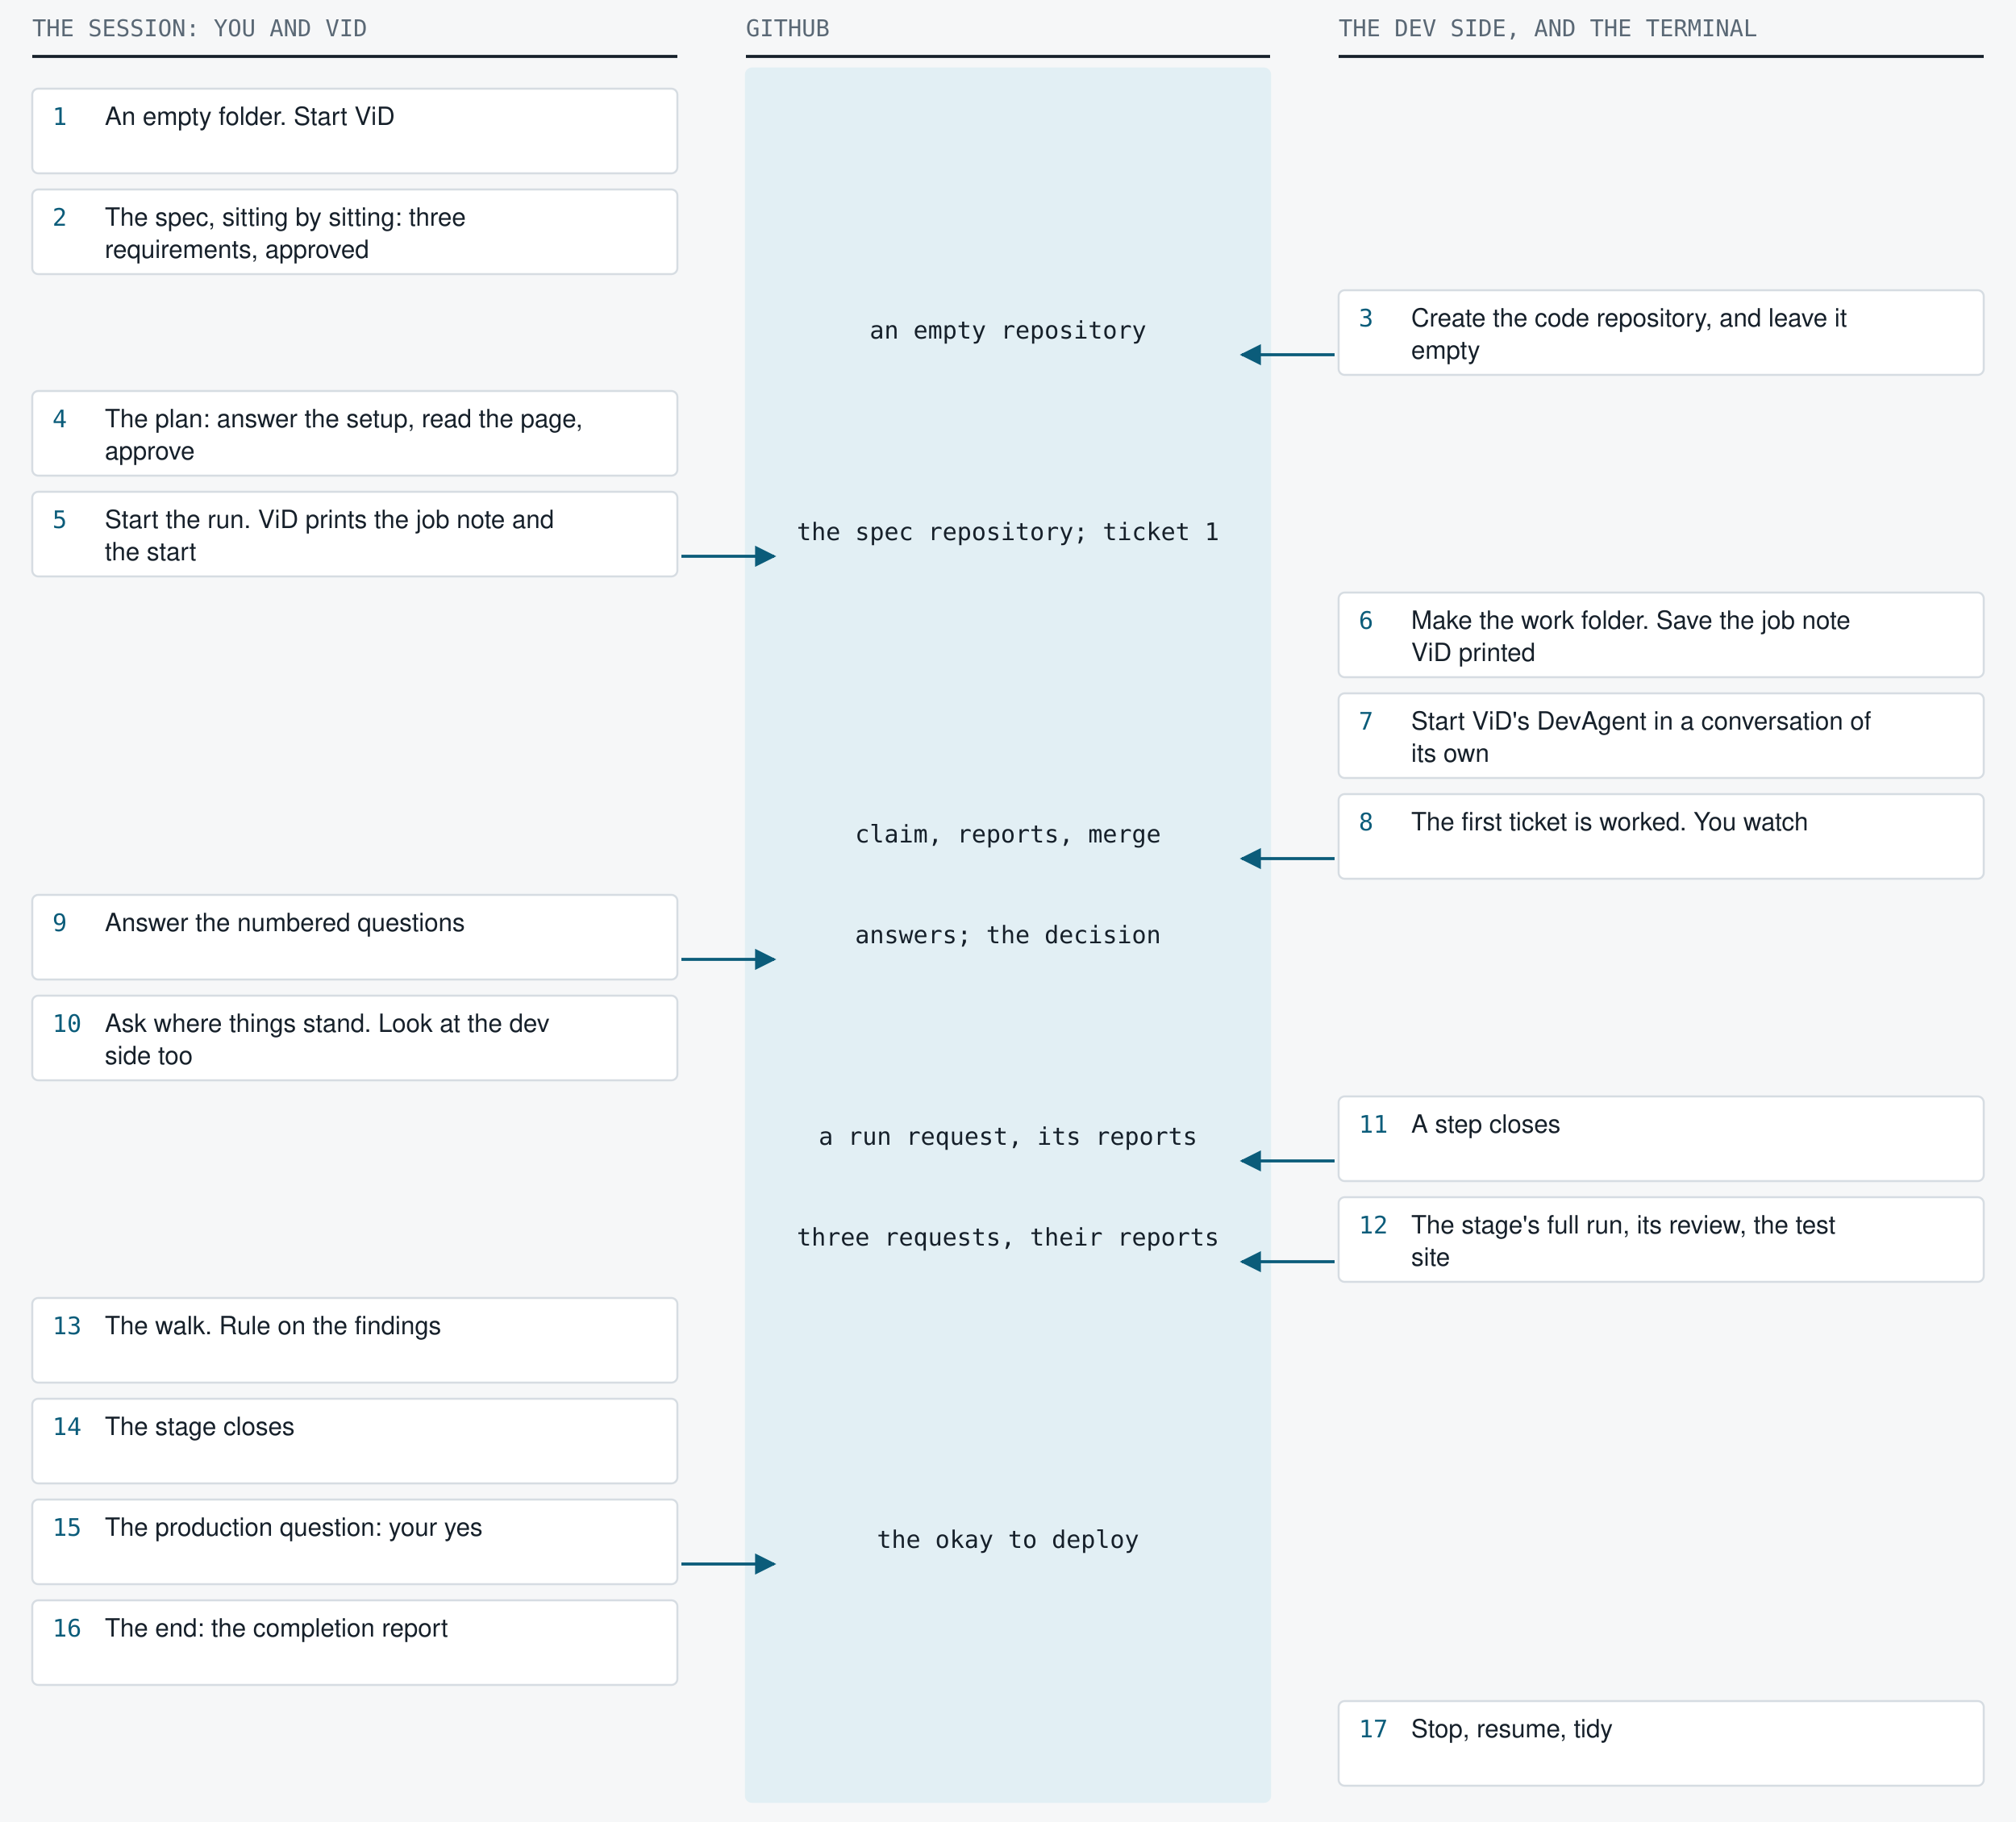
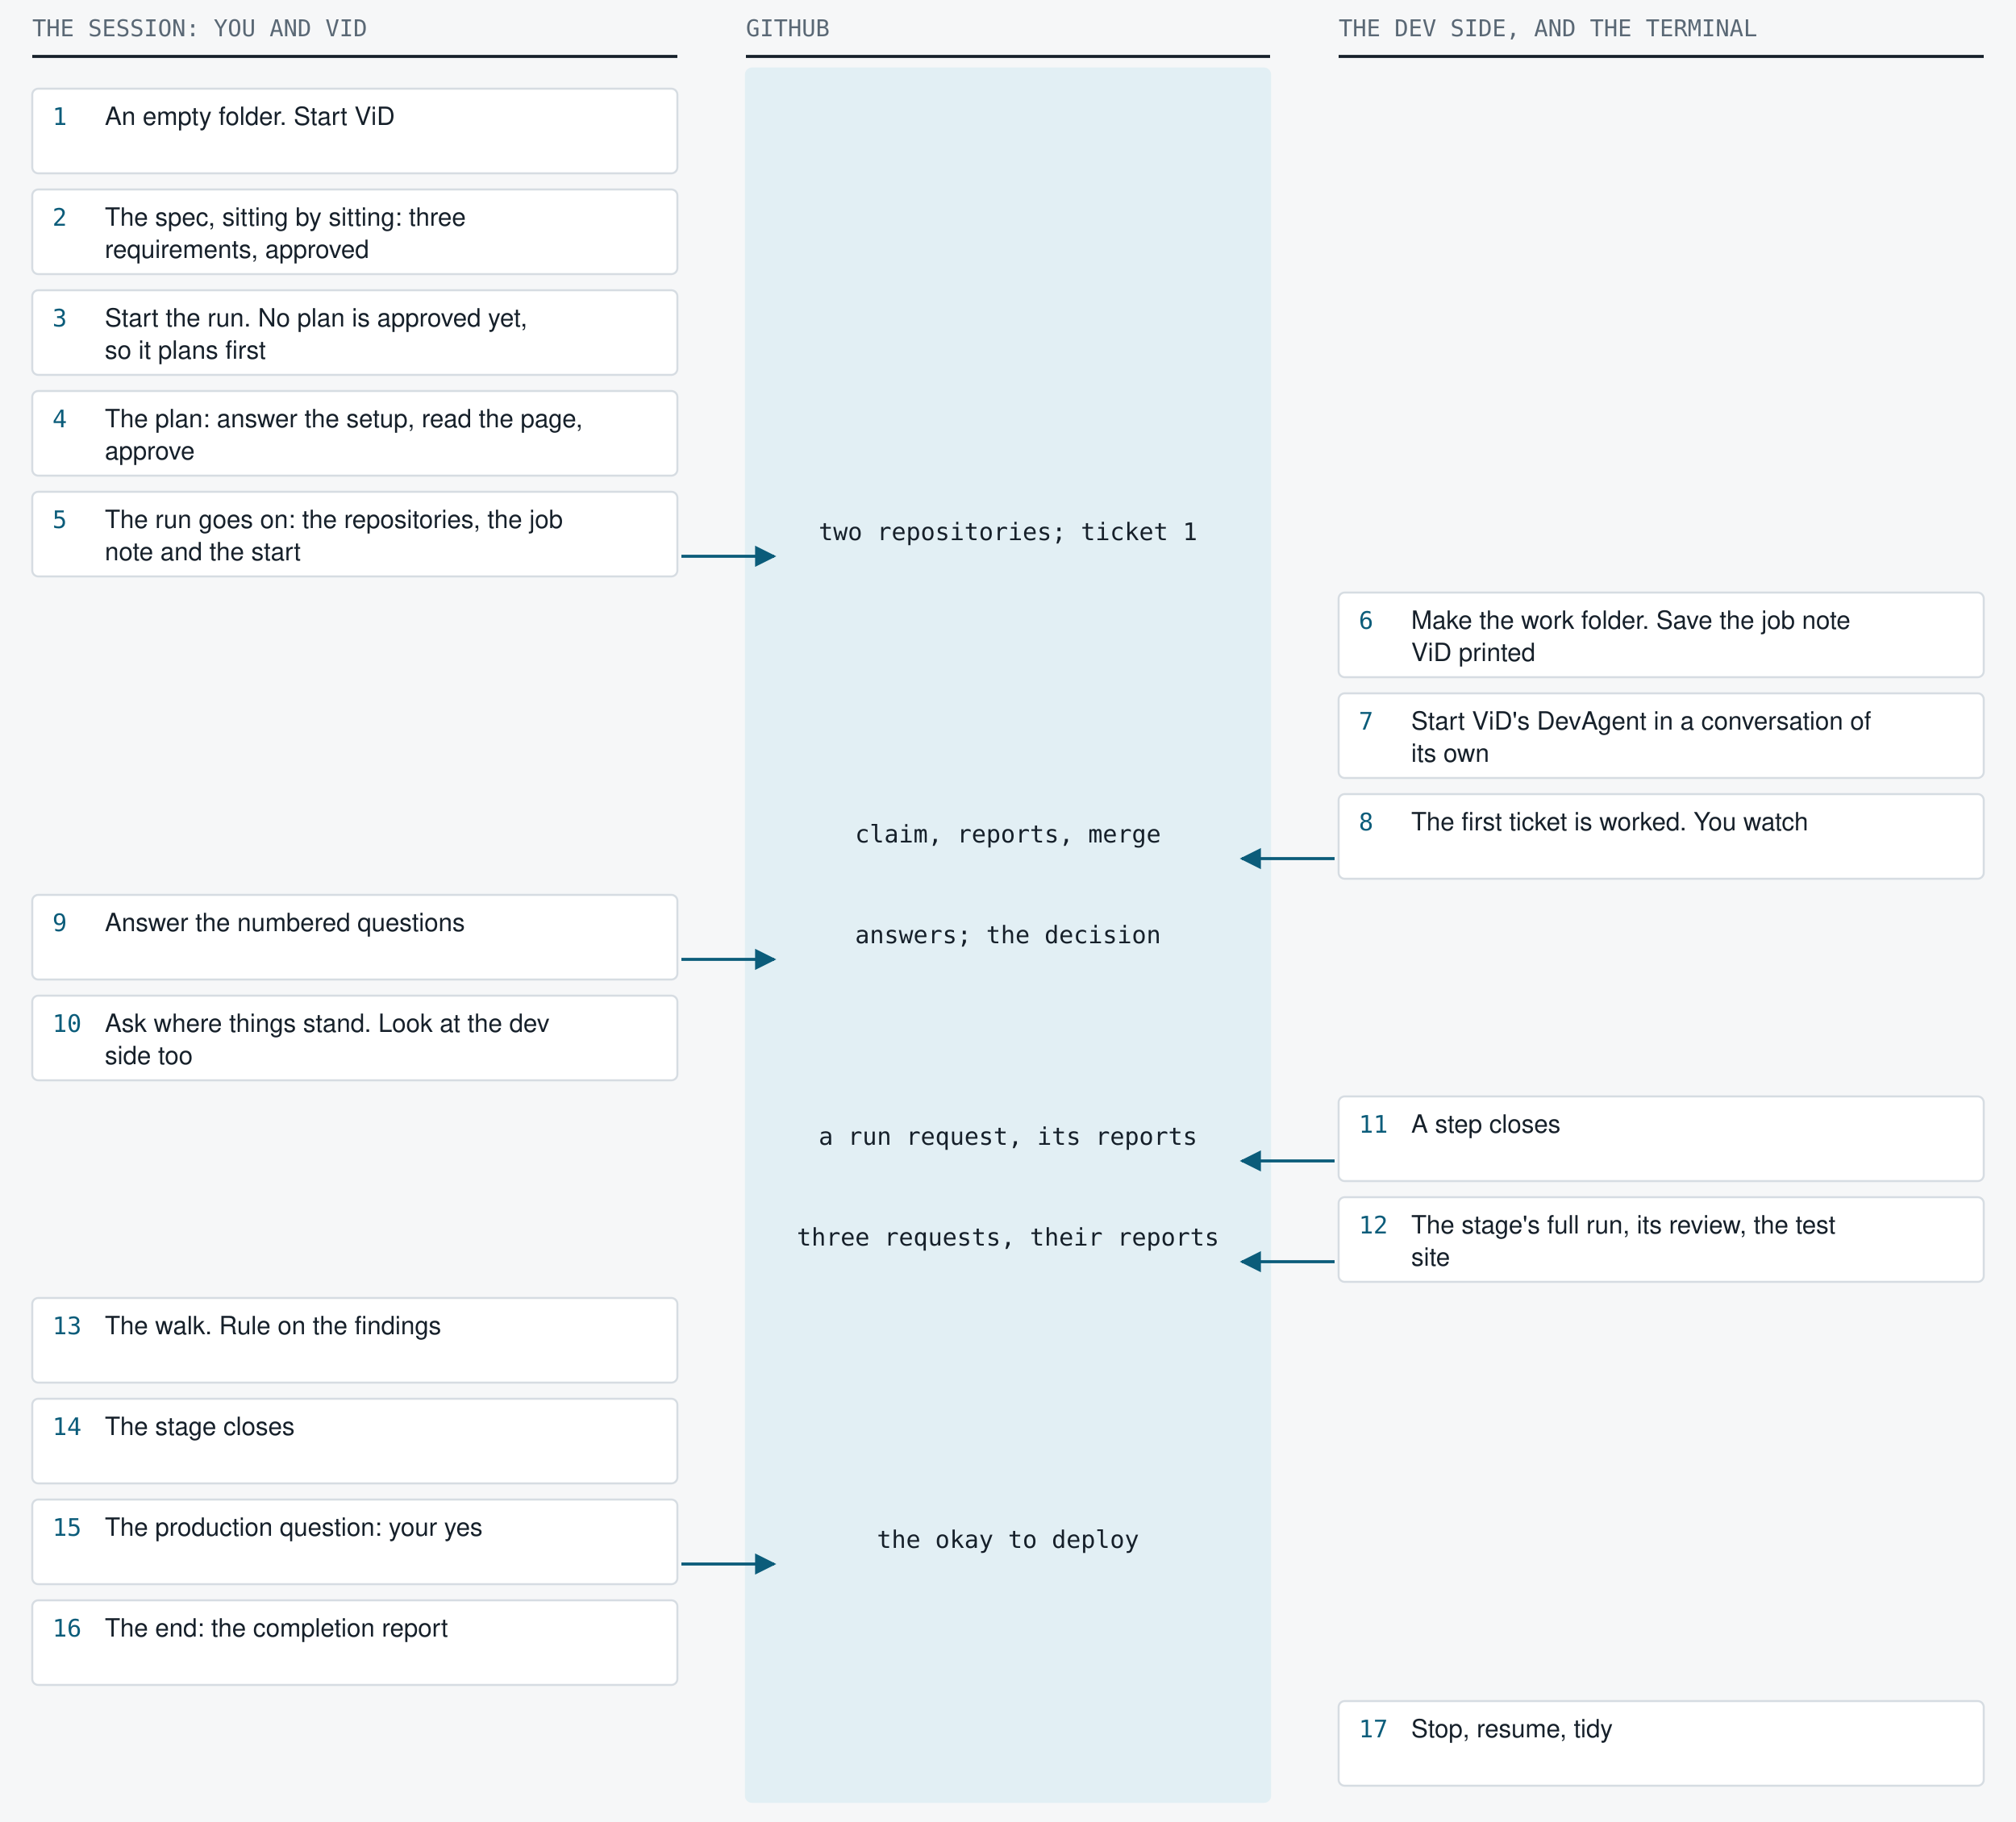
<svg xmlns="http://www.w3.org/2000/svg" viewBox="0 0 1000 904" width="1000" height="904" role="img" aria-label="The seventeen stops of the tutorial, and which seat each is done from">
  <rect x="0" y="0" width="1000" height="904" fill="#f6f7f8" />
  <defs>
    <marker id="ah" viewBox="0 0 10 10" refX="9" refY="5" markerWidth="7" markerHeight="7" orient="auto-start-reverse">
      <path d="M0 0L10 5L0 10z" style="fill:#0b5c7a" />
    </marker>
  </defs>
  <text x="16" y="18" text-anchor="start" style="fill:#5a6875;font-size:11.5px;font-weight:400;font-family:ui-monospace, 'SF Mono', Menlo, Consolas, monospace">THE SESSION: YOU AND VID</text>
  <line x1="16" y1="28" x2="336" y2="28" style="stroke:#16202a" stroke-width="1.5" />
  <text x="370" y="18" text-anchor="start" style="fill:#5a6875;font-size:11.5px;font-weight:400;font-family:ui-monospace, 'SF Mono', Menlo, Consolas, monospace">GITHUB</text>
  <line x1="370" y1="28" x2="630" y2="28" style="stroke:#16202a" stroke-width="1.5" />
  <text x="664" y="18" text-anchor="start" style="fill:#5a6875;font-size:11.5px;font-weight:400;font-family:ui-monospace, 'SF Mono', Menlo, Consolas, monospace">THE DEV SIDE, AND THE TERMINAL</text>
  <line x1="664" y1="28" x2="984" y2="28" style="stroke:#16202a" stroke-width="1.5" />
  <rect x="370" y="34" width="260" height="860" rx="3" style="fill:#e2eff4;stroke:#e2eff4" stroke-width="1" />
  <rect x="16" y="44" width="320" height="42" rx="3" style="fill:#ffffff;stroke:#d6dce2" stroke-width="1" />
  <text x="26" y="62" text-anchor="start" style="fill:#0b5c7a;font-size:12px;font-weight:500;font-family:ui-monospace, 'SF Mono', Menlo, Consolas, monospace">1</text>
  <text x="52" y="62" text-anchor="start" style="fill:#16202a;font-size:12.5px;font-weight:400;font-family:system-ui, -apple-system, 'Segoe UI', Helvetica, Arial, sans-serif">An empty folder. Start ViD</text>
  <rect x="16" y="94" width="320" height="42" rx="3" style="fill:#ffffff;stroke:#d6dce2" stroke-width="1" />
  <text x="26" y="112" text-anchor="start" style="fill:#0b5c7a;font-size:12px;font-weight:500;font-family:ui-monospace, 'SF Mono', Menlo, Consolas, monospace">2</text>
  <text x="52" y="112" text-anchor="start" style="fill:#16202a;font-size:12.5px;font-weight:400;font-family:system-ui, -apple-system, 'Segoe UI', Helvetica, Arial, sans-serif">The spec, sitting by sitting: three</text>
  <text x="52" y="128" text-anchor="start" style="fill:#16202a;font-size:12.5px;font-weight:400;font-family:system-ui, -apple-system, 'Segoe UI', Helvetica, Arial, sans-serif">requirements, approved</text>
-   <rect x="664" y="144" width="320" height="42" rx="3" style="fill:#ffffff;stroke:#d6dce2" stroke-width="1" />
-   <text x="674" y="162" text-anchor="start" style="fill:#0b5c7a;font-size:12px;font-weight:500;font-family:ui-monospace, 'SF Mono', Menlo, Consolas, monospace">3</text>
-   <text x="700" y="162" text-anchor="start" style="fill:#16202a;font-size:12.5px;font-weight:400;font-family:system-ui, -apple-system, 'Segoe UI', Helvetica, Arial, sans-serif">Create the code repository, and leave it</text>
-   <text x="700" y="178" text-anchor="start" style="fill:#16202a;font-size:12.5px;font-weight:400;font-family:system-ui, -apple-system, 'Segoe UI', Helvetica, Arial, sans-serif">empty</text>
-   <text x="500" y="168" text-anchor="middle" style="fill:#16202a;font-size:12px;font-weight:400;font-family:ui-monospace, 'SF Mono', Menlo, Consolas, monospace">an empty repository</text>
-   <line x1="662" y1="176" x2="616" y2="176" style="stroke:#0b5c7a" stroke-width="1.5" marker-end="url(#ah)" />
+   <rect x="16" y="144" width="320" height="42" rx="3" style="fill:#ffffff;stroke:#d6dce2" stroke-width="1" />
+   <text x="26" y="162" text-anchor="start" style="fill:#0b5c7a;font-size:12px;font-weight:500;font-family:ui-monospace, 'SF Mono', Menlo, Consolas, monospace">3</text>
+   <text x="52" y="162" text-anchor="start" style="fill:#16202a;font-size:12.5px;font-weight:400;font-family:system-ui, -apple-system, 'Segoe UI', Helvetica, Arial, sans-serif">Start the run. No plan is approved yet,</text>
+   <text x="52" y="178" text-anchor="start" style="fill:#16202a;font-size:12.5px;font-weight:400;font-family:system-ui, -apple-system, 'Segoe UI', Helvetica, Arial, sans-serif">so it plans first</text>
  <rect x="16" y="194" width="320" height="42" rx="3" style="fill:#ffffff;stroke:#d6dce2" stroke-width="1" />
  <text x="26" y="212" text-anchor="start" style="fill:#0b5c7a;font-size:12px;font-weight:500;font-family:ui-monospace, 'SF Mono', Menlo, Consolas, monospace">4</text>
  <text x="52" y="212" text-anchor="start" style="fill:#16202a;font-size:12.5px;font-weight:400;font-family:system-ui, -apple-system, 'Segoe UI', Helvetica, Arial, sans-serif">The plan: answer the setup, read the page,</text>
  <text x="52" y="228" text-anchor="start" style="fill:#16202a;font-size:12.5px;font-weight:400;font-family:system-ui, -apple-system, 'Segoe UI', Helvetica, Arial, sans-serif">approve</text>
  <rect x="16" y="244" width="320" height="42" rx="3" style="fill:#ffffff;stroke:#d6dce2" stroke-width="1" />
  <text x="26" y="262" text-anchor="start" style="fill:#0b5c7a;font-size:12px;font-weight:500;font-family:ui-monospace, 'SF Mono', Menlo, Consolas, monospace">5</text>
-   <text x="52" y="262" text-anchor="start" style="fill:#16202a;font-size:12.5px;font-weight:400;font-family:system-ui, -apple-system, 'Segoe UI', Helvetica, Arial, sans-serif">Start the run. ViD prints the job note and</text>
-   <text x="52" y="278" text-anchor="start" style="fill:#16202a;font-size:12.5px;font-weight:400;font-family:system-ui, -apple-system, 'Segoe UI', Helvetica, Arial, sans-serif">the start</text>
-   <text x="500" y="268" text-anchor="middle" style="fill:#16202a;font-size:12px;font-weight:400;font-family:ui-monospace, 'SF Mono', Menlo, Consolas, monospace">the spec repository; ticket 1</text>
+   <text x="52" y="262" text-anchor="start" style="fill:#16202a;font-size:12.5px;font-weight:400;font-family:system-ui, -apple-system, 'Segoe UI', Helvetica, Arial, sans-serif">The run goes on: the repositories, the job</text>
+   <text x="52" y="278" text-anchor="start" style="fill:#16202a;font-size:12.5px;font-weight:400;font-family:system-ui, -apple-system, 'Segoe UI', Helvetica, Arial, sans-serif">note and the start</text>
+   <text x="500" y="268" text-anchor="middle" style="fill:#16202a;font-size:12px;font-weight:400;font-family:ui-monospace, 'SF Mono', Menlo, Consolas, monospace">two repositories; ticket 1</text>
  <line x1="338" y1="276" x2="384" y2="276" style="stroke:#0b5c7a" stroke-width="1.5" marker-end="url(#ah)" />
  <rect x="664" y="294" width="320" height="42" rx="3" style="fill:#ffffff;stroke:#d6dce2" stroke-width="1" />
  <text x="674" y="312" text-anchor="start" style="fill:#0b5c7a;font-size:12px;font-weight:500;font-family:ui-monospace, 'SF Mono', Menlo, Consolas, monospace">6</text>
  <text x="700" y="312" text-anchor="start" style="fill:#16202a;font-size:12.5px;font-weight:400;font-family:system-ui, -apple-system, 'Segoe UI', Helvetica, Arial, sans-serif">Make the work folder. Save the job note</text>
  <text x="700" y="328" text-anchor="start" style="fill:#16202a;font-size:12.5px;font-weight:400;font-family:system-ui, -apple-system, 'Segoe UI', Helvetica, Arial, sans-serif">ViD printed</text>
  <rect x="664" y="344" width="320" height="42" rx="3" style="fill:#ffffff;stroke:#d6dce2" stroke-width="1" />
  <text x="674" y="362" text-anchor="start" style="fill:#0b5c7a;font-size:12px;font-weight:500;font-family:ui-monospace, 'SF Mono', Menlo, Consolas, monospace">7</text>
  <text x="700" y="362" text-anchor="start" style="fill:#16202a;font-size:12.5px;font-weight:400;font-family:system-ui, -apple-system, 'Segoe UI', Helvetica, Arial, sans-serif">Start ViD's DevAgent in a conversation of</text>
  <text x="700" y="378" text-anchor="start" style="fill:#16202a;font-size:12.5px;font-weight:400;font-family:system-ui, -apple-system, 'Segoe UI', Helvetica, Arial, sans-serif">its own</text>
  <rect x="664" y="394" width="320" height="42" rx="3" style="fill:#ffffff;stroke:#d6dce2" stroke-width="1" />
  <text x="674" y="412" text-anchor="start" style="fill:#0b5c7a;font-size:12px;font-weight:500;font-family:ui-monospace, 'SF Mono', Menlo, Consolas, monospace">8</text>
  <text x="700" y="412" text-anchor="start" style="fill:#16202a;font-size:12.5px;font-weight:400;font-family:system-ui, -apple-system, 'Segoe UI', Helvetica, Arial, sans-serif">The first ticket is worked. You watch</text>
  <text x="500" y="418" text-anchor="middle" style="fill:#16202a;font-size:12px;font-weight:400;font-family:ui-monospace, 'SF Mono', Menlo, Consolas, monospace">claim, reports, merge</text>
  <line x1="662" y1="426" x2="616" y2="426" style="stroke:#0b5c7a" stroke-width="1.5" marker-end="url(#ah)" />
  <rect x="16" y="444" width="320" height="42" rx="3" style="fill:#ffffff;stroke:#d6dce2" stroke-width="1" />
  <text x="26" y="462" text-anchor="start" style="fill:#0b5c7a;font-size:12px;font-weight:500;font-family:ui-monospace, 'SF Mono', Menlo, Consolas, monospace">9</text>
  <text x="52" y="462" text-anchor="start" style="fill:#16202a;font-size:12.5px;font-weight:400;font-family:system-ui, -apple-system, 'Segoe UI', Helvetica, Arial, sans-serif">Answer the numbered questions</text>
  <text x="500" y="468" text-anchor="middle" style="fill:#16202a;font-size:12px;font-weight:400;font-family:ui-monospace, 'SF Mono', Menlo, Consolas, monospace">answers; the decision</text>
  <line x1="338" y1="476" x2="384" y2="476" style="stroke:#0b5c7a" stroke-width="1.5" marker-end="url(#ah)" />
  <rect x="16" y="494" width="320" height="42" rx="3" style="fill:#ffffff;stroke:#d6dce2" stroke-width="1" />
  <text x="26" y="512" text-anchor="start" style="fill:#0b5c7a;font-size:12px;font-weight:500;font-family:ui-monospace, 'SF Mono', Menlo, Consolas, monospace">10</text>
  <text x="52" y="512" text-anchor="start" style="fill:#16202a;font-size:12.5px;font-weight:400;font-family:system-ui, -apple-system, 'Segoe UI', Helvetica, Arial, sans-serif">Ask where things stand. Look at the dev</text>
  <text x="52" y="528" text-anchor="start" style="fill:#16202a;font-size:12.5px;font-weight:400;font-family:system-ui, -apple-system, 'Segoe UI', Helvetica, Arial, sans-serif">side too</text>
  <rect x="664" y="544" width="320" height="42" rx="3" style="fill:#ffffff;stroke:#d6dce2" stroke-width="1" />
  <text x="674" y="562" text-anchor="start" style="fill:#0b5c7a;font-size:12px;font-weight:500;font-family:ui-monospace, 'SF Mono', Menlo, Consolas, monospace">11</text>
  <text x="700" y="562" text-anchor="start" style="fill:#16202a;font-size:12.5px;font-weight:400;font-family:system-ui, -apple-system, 'Segoe UI', Helvetica, Arial, sans-serif">A step closes</text>
  <text x="500" y="568" text-anchor="middle" style="fill:#16202a;font-size:12px;font-weight:400;font-family:ui-monospace, 'SF Mono', Menlo, Consolas, monospace">a run request, its reports</text>
  <line x1="662" y1="576" x2="616" y2="576" style="stroke:#0b5c7a" stroke-width="1.5" marker-end="url(#ah)" />
  <rect x="664" y="594" width="320" height="42" rx="3" style="fill:#ffffff;stroke:#d6dce2" stroke-width="1" />
  <text x="674" y="612" text-anchor="start" style="fill:#0b5c7a;font-size:12px;font-weight:500;font-family:ui-monospace, 'SF Mono', Menlo, Consolas, monospace">12</text>
  <text x="700" y="612" text-anchor="start" style="fill:#16202a;font-size:12.5px;font-weight:400;font-family:system-ui, -apple-system, 'Segoe UI', Helvetica, Arial, sans-serif">The stage's full run, its review, the test</text>
  <text x="700" y="628" text-anchor="start" style="fill:#16202a;font-size:12.5px;font-weight:400;font-family:system-ui, -apple-system, 'Segoe UI', Helvetica, Arial, sans-serif">site</text>
  <text x="500" y="618" text-anchor="middle" style="fill:#16202a;font-size:12px;font-weight:400;font-family:ui-monospace, 'SF Mono', Menlo, Consolas, monospace">three requests, their reports</text>
  <line x1="662" y1="626" x2="616" y2="626" style="stroke:#0b5c7a" stroke-width="1.5" marker-end="url(#ah)" />
  <rect x="16" y="644" width="320" height="42" rx="3" style="fill:#ffffff;stroke:#d6dce2" stroke-width="1" />
  <text x="26" y="662" text-anchor="start" style="fill:#0b5c7a;font-size:12px;font-weight:500;font-family:ui-monospace, 'SF Mono', Menlo, Consolas, monospace">13</text>
  <text x="52" y="662" text-anchor="start" style="fill:#16202a;font-size:12.5px;font-weight:400;font-family:system-ui, -apple-system, 'Segoe UI', Helvetica, Arial, sans-serif">The walk. Rule on the findings</text>
  <rect x="16" y="694" width="320" height="42" rx="3" style="fill:#ffffff;stroke:#d6dce2" stroke-width="1" />
  <text x="26" y="712" text-anchor="start" style="fill:#0b5c7a;font-size:12px;font-weight:500;font-family:ui-monospace, 'SF Mono', Menlo, Consolas, monospace">14</text>
  <text x="52" y="712" text-anchor="start" style="fill:#16202a;font-size:12.5px;font-weight:400;font-family:system-ui, -apple-system, 'Segoe UI', Helvetica, Arial, sans-serif">The stage closes</text>
  <rect x="16" y="744" width="320" height="42" rx="3" style="fill:#ffffff;stroke:#d6dce2" stroke-width="1" />
  <text x="26" y="762" text-anchor="start" style="fill:#0b5c7a;font-size:12px;font-weight:500;font-family:ui-monospace, 'SF Mono', Menlo, Consolas, monospace">15</text>
  <text x="52" y="762" text-anchor="start" style="fill:#16202a;font-size:12.5px;font-weight:400;font-family:system-ui, -apple-system, 'Segoe UI', Helvetica, Arial, sans-serif">The production question: your yes</text>
  <text x="500" y="768" text-anchor="middle" style="fill:#16202a;font-size:12px;font-weight:400;font-family:ui-monospace, 'SF Mono', Menlo, Consolas, monospace">the okay to deploy</text>
  <line x1="338" y1="776" x2="384" y2="776" style="stroke:#0b5c7a" stroke-width="1.5" marker-end="url(#ah)" />
  <rect x="16" y="794" width="320" height="42" rx="3" style="fill:#ffffff;stroke:#d6dce2" stroke-width="1" />
  <text x="26" y="812" text-anchor="start" style="fill:#0b5c7a;font-size:12px;font-weight:500;font-family:ui-monospace, 'SF Mono', Menlo, Consolas, monospace">16</text>
  <text x="52" y="812" text-anchor="start" style="fill:#16202a;font-size:12.5px;font-weight:400;font-family:system-ui, -apple-system, 'Segoe UI', Helvetica, Arial, sans-serif">The end: the completion report</text>
  <rect x="664" y="844" width="320" height="42" rx="3" style="fill:#ffffff;stroke:#d6dce2" stroke-width="1" />
  <text x="674" y="862" text-anchor="start" style="fill:#0b5c7a;font-size:12px;font-weight:500;font-family:ui-monospace, 'SF Mono', Menlo, Consolas, monospace">17</text>
  <text x="700" y="862" text-anchor="start" style="fill:#16202a;font-size:12.5px;font-weight:400;font-family:system-ui, -apple-system, 'Segoe UI', Helvetica, Arial, sans-serif">Stop, resume, tidy</text>
</svg>
